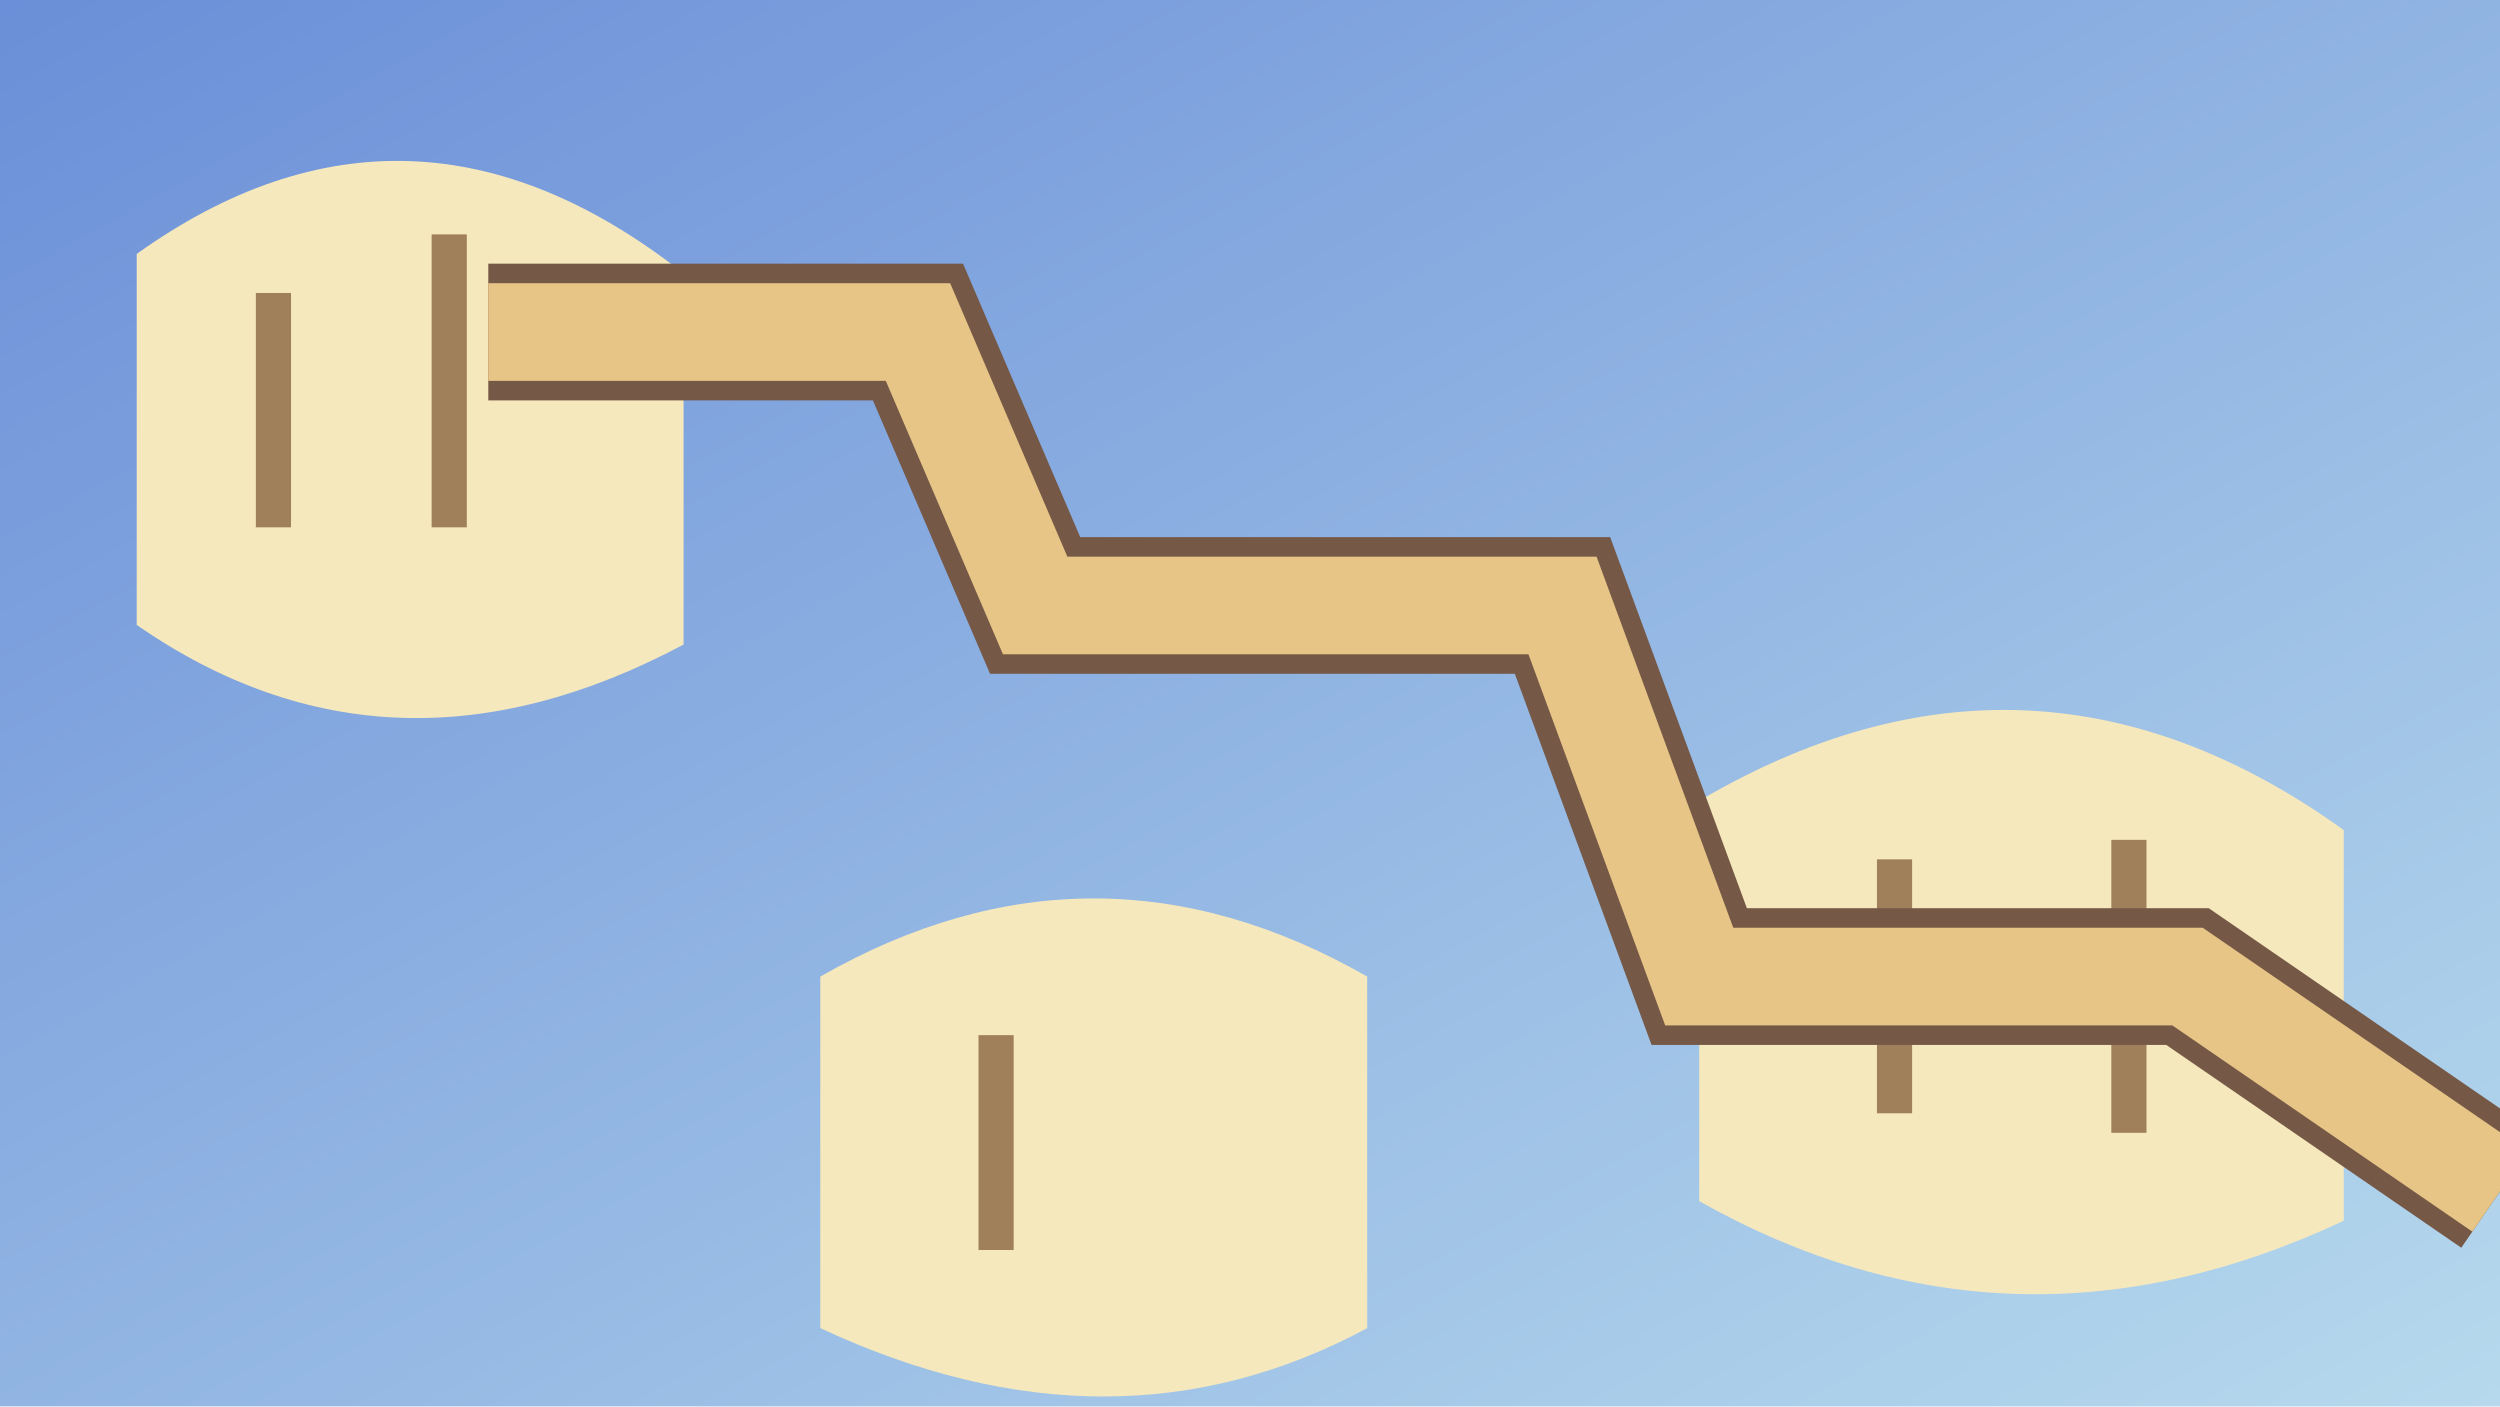
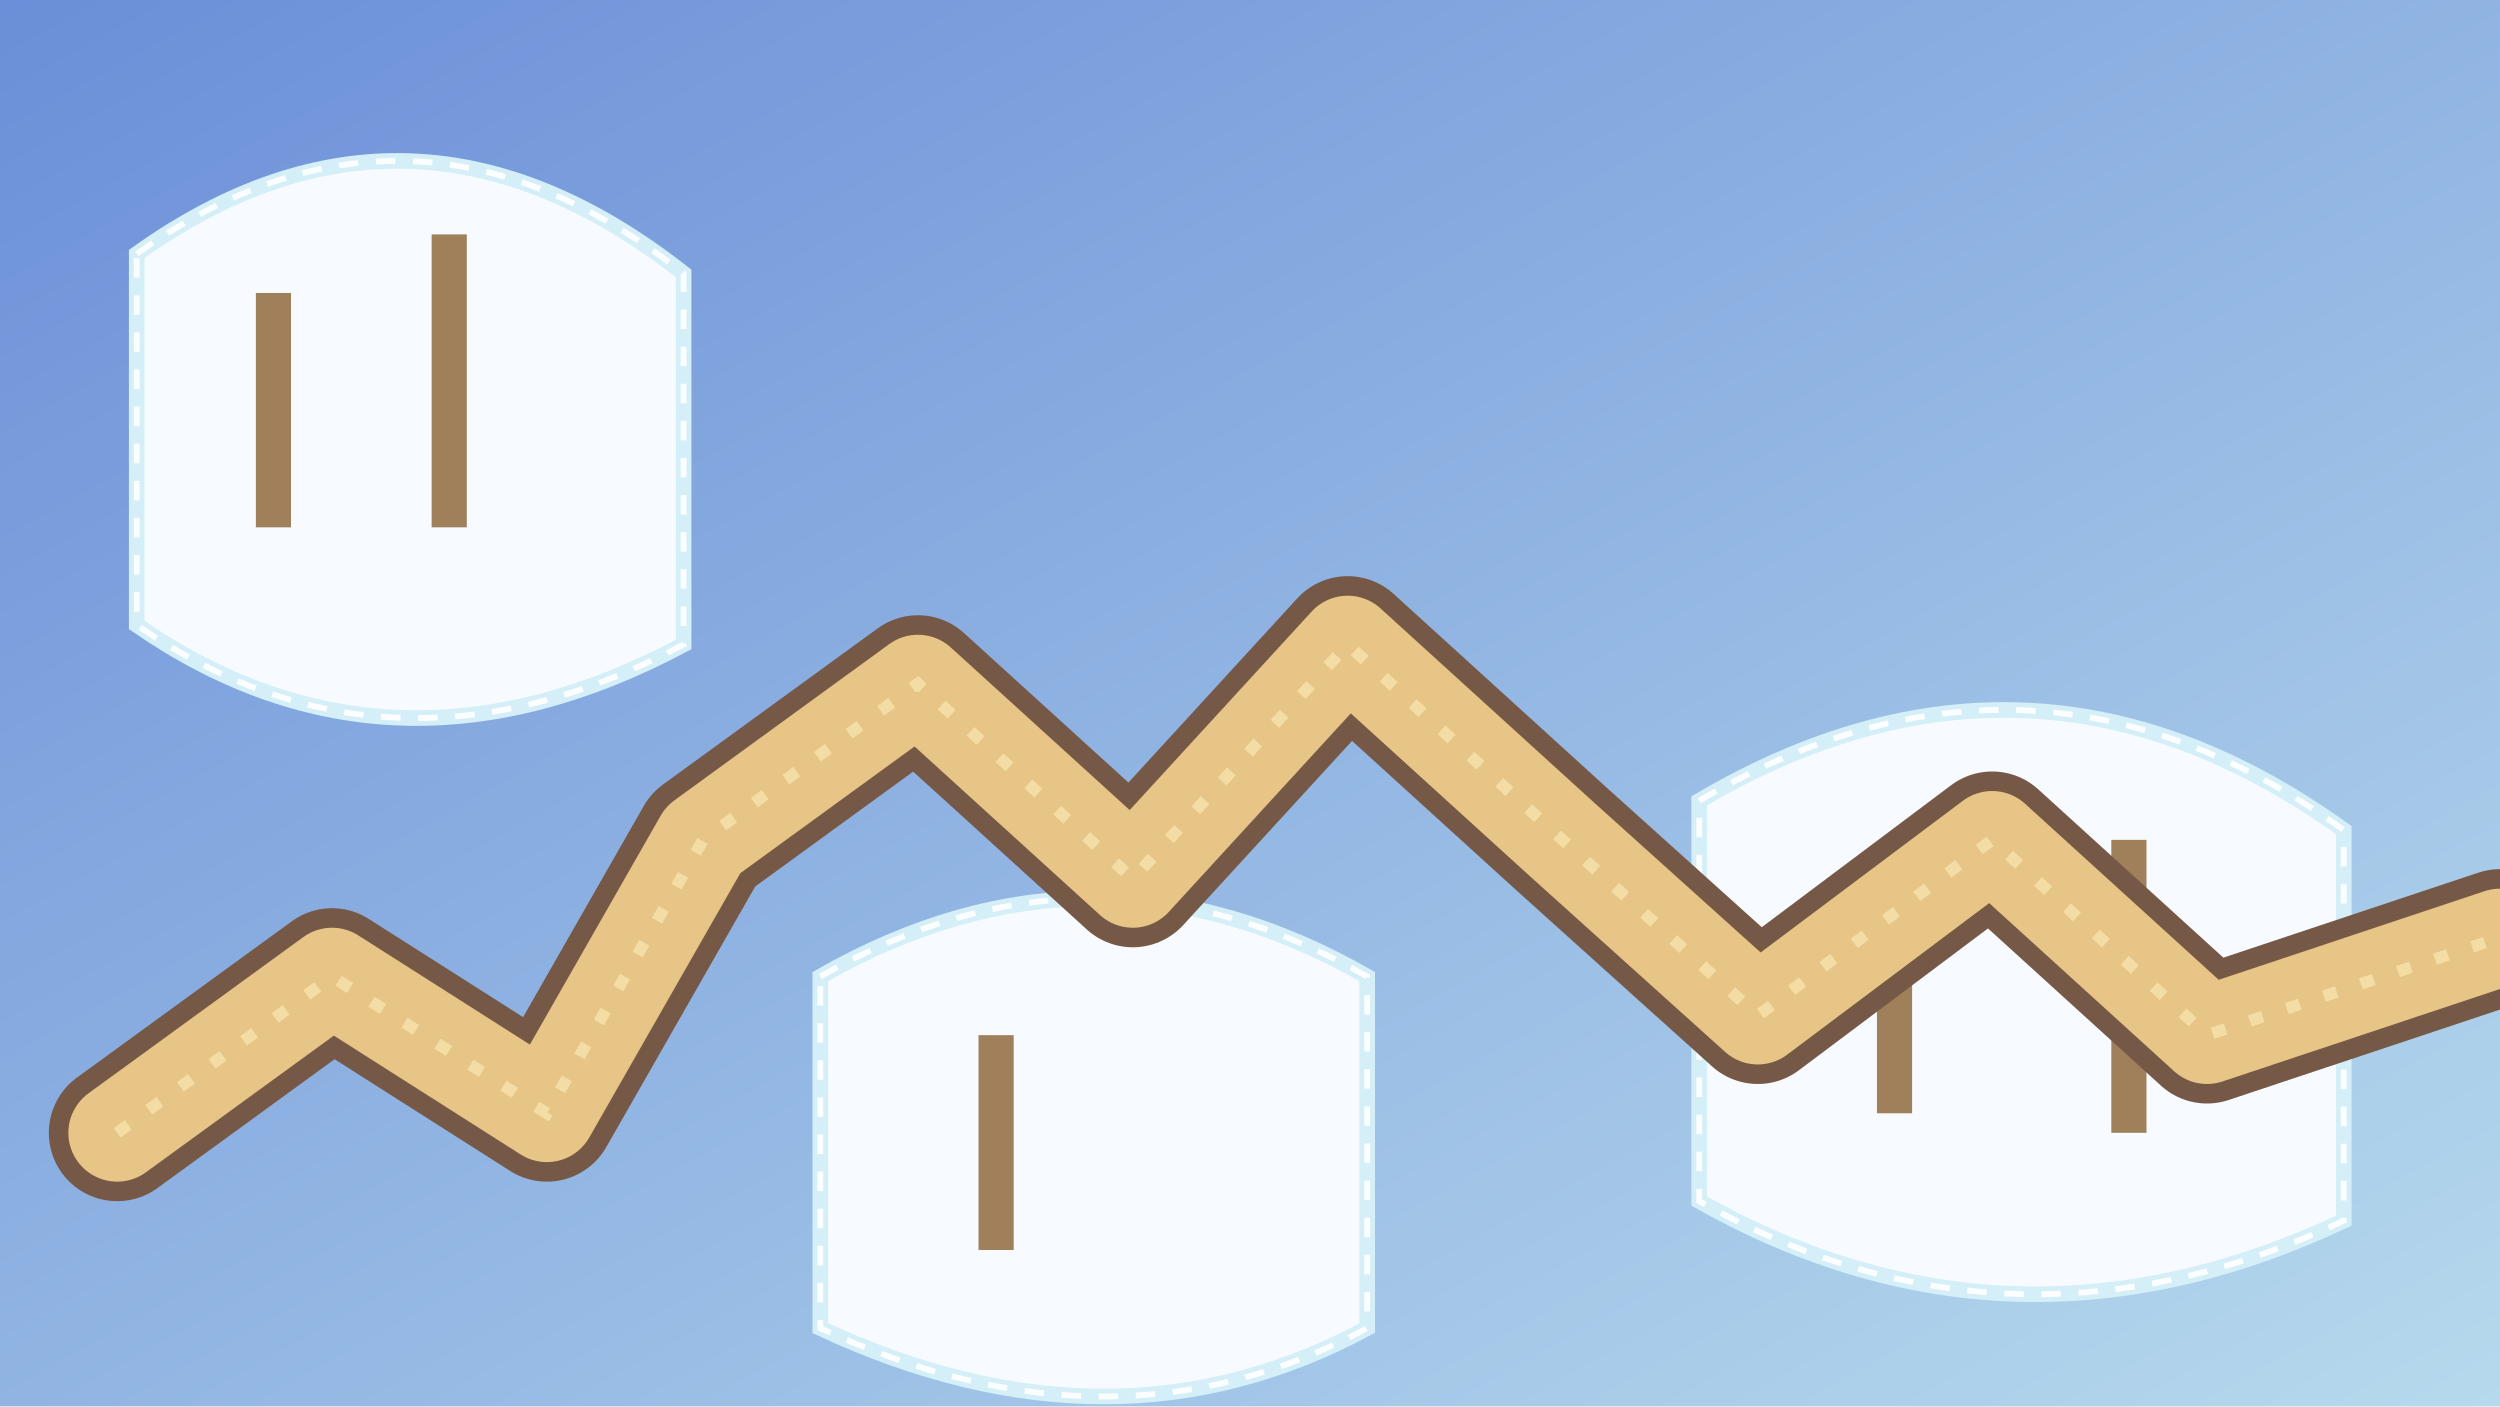
<svg xmlns="http://www.w3.org/2000/svg" width="1280" height="720">
  <defs>
    <linearGradient id="s" y2="1">
      <stop stop-color="#6b8fd8" />
      <stop offset="1" stop-color="#b6d9ed" />
    </linearGradient>
  </defs>
  <rect width="1280" height="720" fill="url(#s)" />
-   <g fill="#f5e8bd">
+   <g fill="#f7fbff" stroke="#d4eff8" stroke-width="8">
+     <path d="M70 130q140-100 280 10v190q-150 80-280-10z" />
+     <path d="M870 410q170-100 330 15v200q-170 80-330-10z" />
+     <path d="M420 500q140-80 280 0v180q-130 70-280 0z" />
+   </g>
+   <g fill="none" stroke="#ffffff" stroke-width="3" stroke-dasharray="10 9" opacity=".9">
    <path d="M70 130q140-100 280 10v190q-150 80-280-10z" />
    <path d="M870 410q170-100 330 15v200q-170 80-330-10z" />
    <path d="M420 500q140-80 280 0v180q-130 70-280 0z" />
  </g>
  <g stroke="#9f805b" stroke-width="18">
    <path d="M140 150v120M230 120v150M970 440v130M1090 430v150M510 530v110" />
  </g>
-   <path d="M250 170H470L530 310H800L870 500H1120L1280 610" fill="none" stroke="#765846" stroke-width="70" />
-   <path d="M250 170H470L530 310H800L870 500H1120L1280 610" fill="none" stroke="#e6c587" stroke-width="50" />
+   <path d="M60 580L170 500 280 570 360 430 470 350 580 450 690 330 800 430 900 520 1020 430 1130 530 1280 480" fill="none" stroke="#765846" stroke-width="70" stroke-linecap="round" stroke-linejoin="round" />
+   <path d="M60 580L170 500 280 570 360 430 470 350 580 450 690 330 800 430 900 520 1020 430 1130 530 1280 480" fill="none" stroke="#e6c587" stroke-width="50" stroke-linecap="round" stroke-linejoin="round" />
+   <path d="M60 580L170 500 280 570 360 430 470 350 580 450 690 330 800 430 900 520 1020 430 1130 530 1280 480" fill="none" stroke="#fff0bc" stroke-width="6" stroke-dasharray="7 13" opacity=".55" />
</svg>
